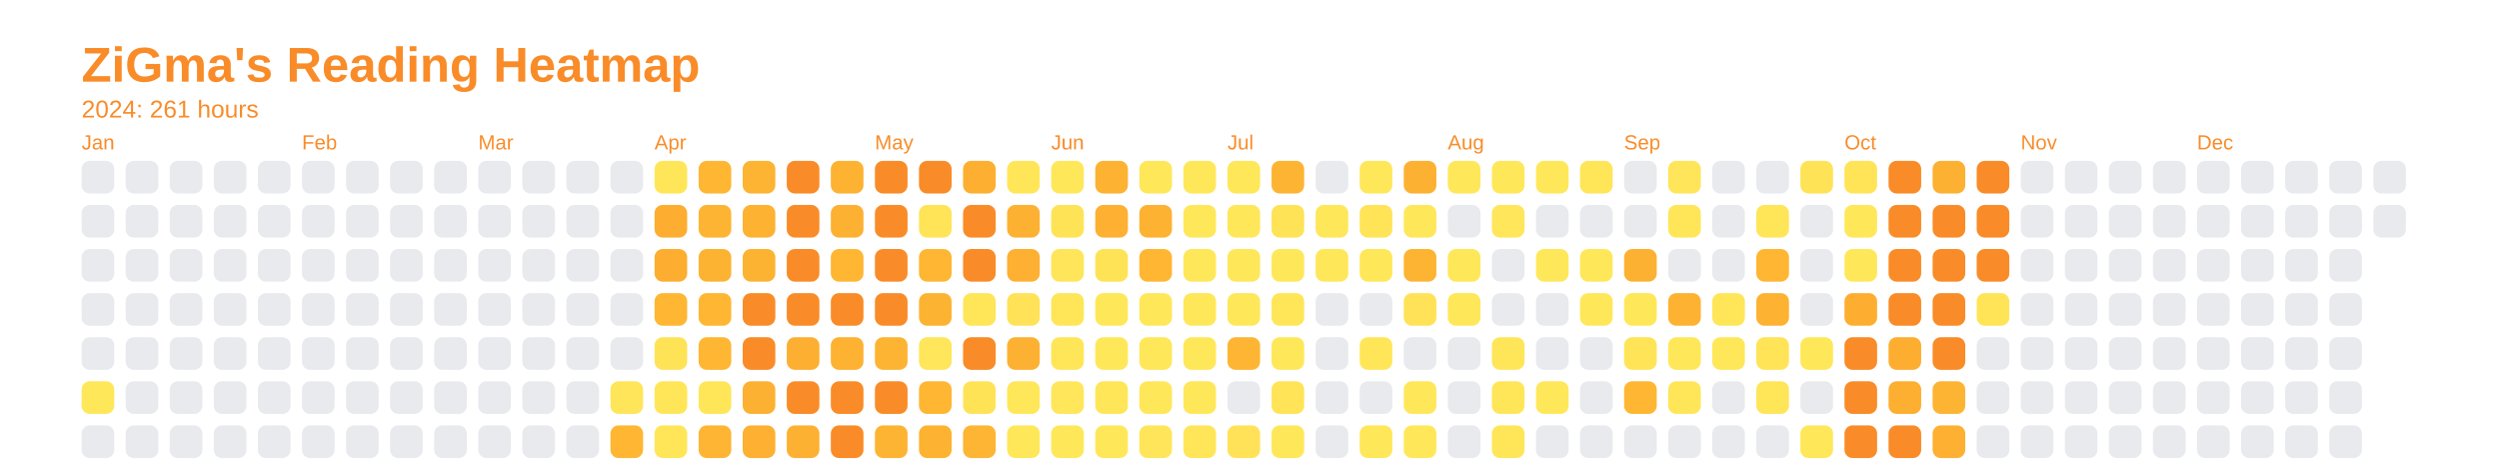
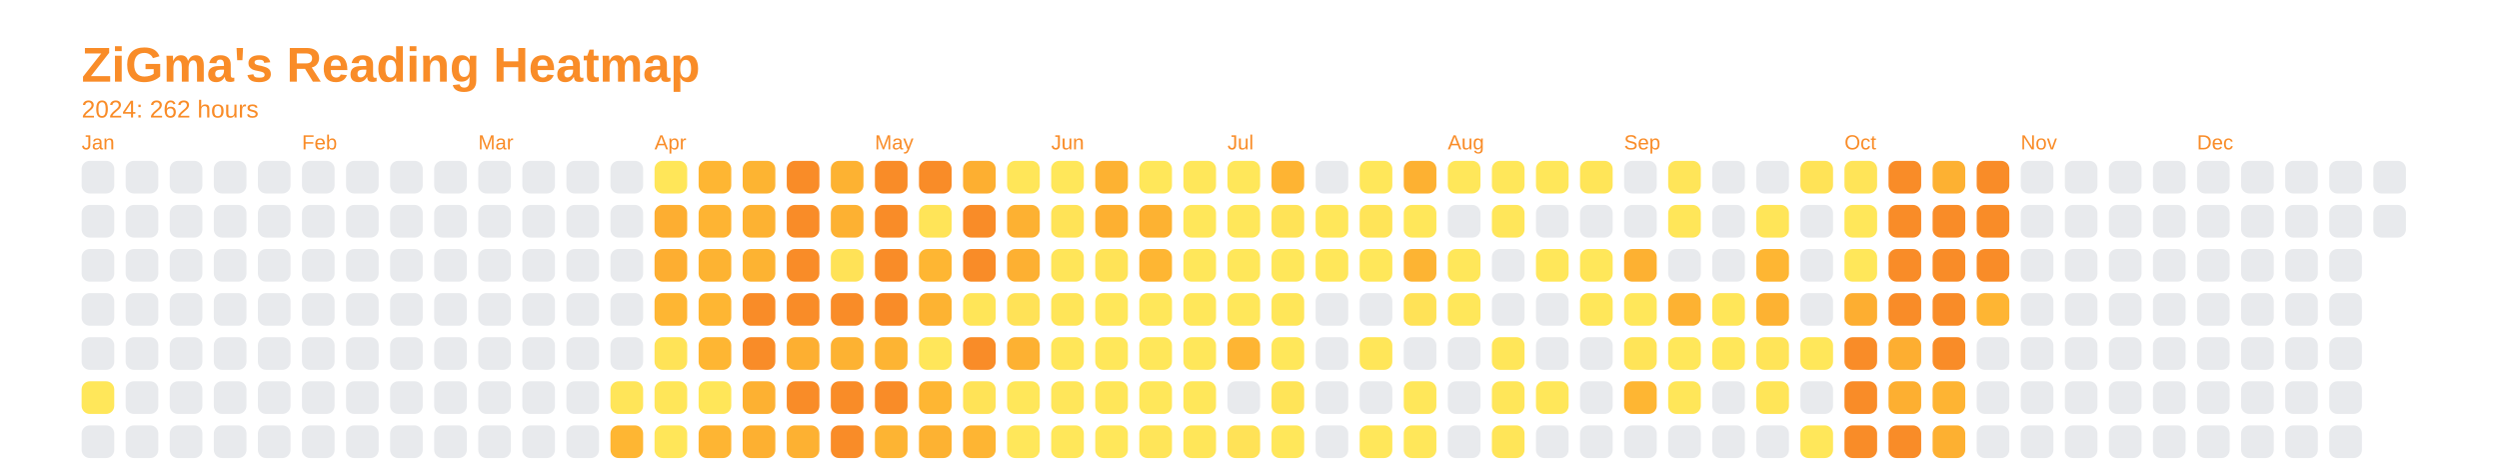
<svg xmlns="http://www.w3.org/2000/svg" baseProfile="full" height="57.5mm" version="1.1" viewBox="0,0,306.2,57.5" width="306.2mm">
  <defs />
  <rect fill="none" height="57.5" width="306.2" x="0" y="0" />
  <text fill="#f98c28" style="font-size:6px; font-family:Arial; font-weight:bold;" x="10" y="10">ZiGma's Reading Heatmap</text>
-   <text fill="#f98c28" style="font-size:3px; font-family:Arial;" x="10" y="14.4">2024: 261 hours</text>
+   <text fill="#f98c28" style="font-size:3px; font-family:Arial;" x="10" y="14.4">2024: 262 hours</text>
  <text fill="#f98c28" style="font-size:2.5px; font-family:Arial" x="10" y="18.3">Jan</text>
  <rect fill="#e8eaed" height="4" rx="1" ry="1" width="4" x="10" y="19.7" />
  <rect fill="#e8eaed" height="4" rx="1" ry="1" width="4" x="10" y="25.1" />
  <rect fill="#e8eaed" height="4" rx="1" ry="1" width="4" x="10" y="30.5" />
  <rect fill="#e8eaed" height="4" rx="1" ry="1" width="4" x="10" y="35.9" />
  <rect fill="#e8eaed" height="4" rx="1" ry="1" width="4" x="10" y="41.3" />
  <rect fill="#ffe75a" height="4" rx="1" ry="1" width="4" x="10" y="46.7" />
  <rect fill="#e8eaed" height="4" rx="1" ry="1" width="4" x="10" y="52.1" />
  <rect fill="#e8eaed" height="4" rx="1" ry="1" width="4" x="15.4" y="19.7" />
  <rect fill="#e8eaed" height="4" rx="1" ry="1" width="4" x="15.4" y="25.1" />
  <rect fill="#e8eaed" height="4" rx="1" ry="1" width="4" x="15.4" y="30.5" />
  <rect fill="#e8eaed" height="4" rx="1" ry="1" width="4" x="15.4" y="35.9" />
  <rect fill="#e8eaed" height="4" rx="1" ry="1" width="4" x="15.4" y="41.3" />
  <rect fill="#e8eaed" height="4" rx="1" ry="1" width="4" x="15.4" y="46.7" />
  <rect fill="#e8eaed" height="4" rx="1" ry="1" width="4" x="15.4" y="52.1" />
  <rect fill="#e8eaed" height="4" rx="1" ry="1" width="4" x="20.8" y="19.7" />
  <rect fill="#e8eaed" height="4" rx="1" ry="1" width="4" x="20.8" y="25.1" />
  <rect fill="#e8eaed" height="4" rx="1" ry="1" width="4" x="20.8" y="30.5" />
  <rect fill="#e8eaed" height="4" rx="1" ry="1" width="4" x="20.8" y="35.9" />
  <rect fill="#e8eaed" height="4" rx="1" ry="1" width="4" x="20.8" y="41.3" />
  <rect fill="#e8eaed" height="4" rx="1" ry="1" width="4" x="20.8" y="46.7" />
  <rect fill="#e8eaed" height="4" rx="1" ry="1" width="4" x="20.8" y="52.1" />
  <rect fill="#e8eaed" height="4" rx="1" ry="1" width="4" x="26.2" y="19.7" />
  <rect fill="#e8eaed" height="4" rx="1" ry="1" width="4" x="26.2" y="25.1" />
  <rect fill="#e8eaed" height="4" rx="1" ry="1" width="4" x="26.2" y="30.5" />
  <rect fill="#e8eaed" height="4" rx="1" ry="1" width="4" x="26.2" y="35.9" />
  <rect fill="#e8eaed" height="4" rx="1" ry="1" width="4" x="26.2" y="41.3" />
  <rect fill="#e8eaed" height="4" rx="1" ry="1" width="4" x="26.2" y="46.7" />
  <rect fill="#e8eaed" height="4" rx="1" ry="1" width="4" x="26.2" y="52.1" />
  <rect fill="#e8eaed" height="4" rx="1" ry="1" width="4" x="31.6" y="19.7" />
  <rect fill="#e8eaed" height="4" rx="1" ry="1" width="4" x="31.6" y="25.1" />
  <rect fill="#e8eaed" height="4" rx="1" ry="1" width="4" x="31.6" y="30.5" />
  <rect fill="#e8eaed" height="4" rx="1" ry="1" width="4" x="31.6" y="35.9" />
  <rect fill="#e8eaed" height="4" rx="1" ry="1" width="4" x="31.6" y="41.3" />
  <rect fill="#e8eaed" height="4" rx="1" ry="1" width="4" x="31.6" y="46.7" />
  <rect fill="#e8eaed" height="4" rx="1" ry="1" width="4" x="31.6" y="52.1" />
  <text fill="#f98c28" style="font-size:2.5px; font-family:Arial" x="37.0" y="18.3">Feb</text>
  <rect fill="#e8eaed" height="4" rx="1" ry="1" width="4" x="37.0" y="19.7" />
  <rect fill="#e8eaed" height="4" rx="1" ry="1" width="4" x="37.0" y="25.1" />
  <rect fill="#e8eaed" height="4" rx="1" ry="1" width="4" x="37.0" y="30.5" />
  <rect fill="#e8eaed" height="4" rx="1" ry="1" width="4" x="37.0" y="35.9" />
  <rect fill="#e8eaed" height="4" rx="1" ry="1" width="4" x="37.0" y="41.3" />
  <rect fill="#e8eaed" height="4" rx="1" ry="1" width="4" x="37.0" y="46.7" />
  <rect fill="#e8eaed" height="4" rx="1" ry="1" width="4" x="37.0" y="52.1" />
  <rect fill="#e8eaed" height="4" rx="1" ry="1" width="4" x="42.4" y="19.7" />
  <rect fill="#e8eaed" height="4" rx="1" ry="1" width="4" x="42.4" y="25.1" />
  <rect fill="#e8eaed" height="4" rx="1" ry="1" width="4" x="42.4" y="30.5" />
  <rect fill="#e8eaed" height="4" rx="1" ry="1" width="4" x="42.4" y="35.9" />
  <rect fill="#e8eaed" height="4" rx="1" ry="1" width="4" x="42.4" y="41.3" />
  <rect fill="#e8eaed" height="4" rx="1" ry="1" width="4" x="42.4" y="46.7" />
  <rect fill="#e8eaed" height="4" rx="1" ry="1" width="4" x="42.4" y="52.1" />
  <rect fill="#e8eaed" height="4" rx="1" ry="1" width="4" x="47.8" y="19.7" />
  <rect fill="#e8eaed" height="4" rx="1" ry="1" width="4" x="47.8" y="25.1" />
  <rect fill="#e8eaed" height="4" rx="1" ry="1" width="4" x="47.8" y="30.5" />
  <rect fill="#e8eaed" height="4" rx="1" ry="1" width="4" x="47.8" y="35.9" />
  <rect fill="#e8eaed" height="4" rx="1" ry="1" width="4" x="47.8" y="41.3" />
  <rect fill="#e8eaed" height="4" rx="1" ry="1" width="4" x="47.8" y="46.7" />
  <rect fill="#e8eaed" height="4" rx="1" ry="1" width="4" x="47.8" y="52.1" />
  <rect fill="#e8eaed" height="4" rx="1" ry="1" width="4" x="53.2" y="19.7" />
  <rect fill="#e8eaed" height="4" rx="1" ry="1" width="4" x="53.2" y="25.1" />
  <rect fill="#e8eaed" height="4" rx="1" ry="1" width="4" x="53.2" y="30.5" />
  <rect fill="#e8eaed" height="4" rx="1" ry="1" width="4" x="53.2" y="35.9" />
  <rect fill="#e8eaed" height="4" rx="1" ry="1" width="4" x="53.2" y="41.3" />
  <rect fill="#e8eaed" height="4" rx="1" ry="1" width="4" x="53.2" y="46.7" />
  <rect fill="#e8eaed" height="4" rx="1" ry="1" width="4" x="53.2" y="52.1" />
  <text fill="#f98c28" style="font-size:2.5px; font-family:Arial" x="58.6" y="18.3">Mar</text>
  <rect fill="#e8eaed" height="4" rx="1" ry="1" width="4" x="58.6" y="19.7" />
  <rect fill="#e8eaed" height="4" rx="1" ry="1" width="4" x="58.6" y="25.1" />
  <rect fill="#e8eaed" height="4" rx="1" ry="1" width="4" x="58.6" y="30.5" />
  <rect fill="#e8eaed" height="4" rx="1" ry="1" width="4" x="58.6" y="35.9" />
  <rect fill="#e8eaed" height="4" rx="1" ry="1" width="4" x="58.6" y="41.3" />
  <rect fill="#e8eaed" height="4" rx="1" ry="1" width="4" x="58.6" y="46.7" />
  <rect fill="#e8eaed" height="4" rx="1" ry="1" width="4" x="58.6" y="52.1" />
  <rect fill="#e8eaed" height="4" rx="1" ry="1" width="4" x="64" y="19.7" />
  <rect fill="#e8eaed" height="4" rx="1" ry="1" width="4" x="64" y="25.1" />
  <rect fill="#e8eaed" height="4" rx="1" ry="1" width="4" x="64" y="30.5" />
  <rect fill="#e8eaed" height="4" rx="1" ry="1" width="4" x="64" y="35.9" />
  <rect fill="#e8eaed" height="4" rx="1" ry="1" width="4" x="64" y="41.3" />
  <rect fill="#e8eaed" height="4" rx="1" ry="1" width="4" x="64" y="46.7" />
  <rect fill="#e8eaed" height="4" rx="1" ry="1" width="4" x="64" y="52.1" />
  <rect fill="#e8eaed" height="4" rx="1" ry="1" width="4" x="69.4" y="19.7" />
  <rect fill="#e8eaed" height="4" rx="1" ry="1" width="4" x="69.4" y="25.1" />
  <rect fill="#e8eaed" height="4" rx="1" ry="1" width="4" x="69.4" y="30.5" />
  <rect fill="#e8eaed" height="4" rx="1" ry="1" width="4" x="69.4" y="35.9" />
  <rect fill="#e8eaed" height="4" rx="1" ry="1" width="4" x="69.4" y="41.3" />
  <rect fill="#e8eaed" height="4" rx="1" ry="1" width="4" x="69.4" y="46.7" />
  <rect fill="#e8eaed" height="4" rx="1" ry="1" width="4" x="69.4" y="52.1" />
  <rect fill="#e8eaed" height="4" rx="1" ry="1" width="4" x="74.8" y="19.7" />
  <rect fill="#e8eaed" height="4" rx="1" ry="1" width="4" x="74.8" y="25.1" />
  <rect fill="#e8eaed" height="4" rx="1" ry="1" width="4" x="74.8" y="30.5" />
  <rect fill="#e8eaed" height="4" rx="1" ry="1" width="4" x="74.8" y="35.9" />
  <rect fill="#e8eaed" height="4" rx="1" ry="1" width="4" x="74.8" y="41.3" />
  <rect fill="#ffe559" height="4" rx="1" ry="1" width="4" x="74.8" y="46.7" />
  <rect fill="#feb633" height="4" rx="1" ry="1" width="4" x="74.8" y="52.1" />
  <text fill="#f98c28" style="font-size:2.5px; font-family:Arial" x="80.2" y="18.3">Apr</text>
  <rect fill="#ffe659" height="4" rx="1" ry="1" width="4" x="80.2" y="19.7" />
  <rect fill="#fdae31" height="4" rx="1" ry="1" width="4" x="80.2" y="25.1" />
  <rect fill="#fdae31" height="4" rx="1" ry="1" width="4" x="80.2" y="30.5" />
  <rect fill="#feb633" height="4" rx="1" ry="1" width="4" x="80.2" y="35.9" />
  <rect fill="#ffe357" height="4" rx="1" ry="1" width="4" x="80.2" y="41.3" />
  <rect fill="#ffe659" height="4" rx="1" ry="1" width="4" x="80.2" y="46.7" />
  <rect fill="#ffe659" height="4" rx="1" ry="1" width="4" x="80.2" y="52.1" />
  <rect fill="#feb633" height="4" rx="1" ry="1" width="4" x="85.6" y="19.7" />
  <rect fill="#feb433" height="4" rx="1" ry="1" width="4" x="85.6" y="25.1" />
  <rect fill="#fdb332" height="4" rx="1" ry="1" width="4" x="85.6" y="30.5" />
  <rect fill="#feb633" height="4" rx="1" ry="1" width="4" x="85.6" y="35.9" />
  <rect fill="#feb633" height="4" rx="1" ry="1" width="4" x="85.6" y="41.3" />
  <rect fill="#ffe659" height="4" rx="1" ry="1" width="4" x="85.6" y="46.7" />
  <rect fill="#feb533" height="4" rx="1" ry="1" width="4" x="85.6" y="52.1" />
  <rect fill="#fdb432" height="4" rx="1" ry="1" width="4" x="91" y="19.7" />
  <rect fill="#fdb232" height="4" rx="1" ry="1" width="4" x="91" y="25.1" />
  <rect fill="#fdb332" height="4" rx="1" ry="1" width="4" x="91" y="30.5" />
  <rect fill="#f98c28" height="4" rx="1" ry="1" width="4" x="91" y="35.9" />
  <rect fill="#f98c28" height="4" rx="1" ry="1" width="4" x="91" y="41.3" />
  <rect fill="#fdb132" height="4" rx="1" ry="1" width="4" x="91" y="46.7" />
  <rect fill="#fdb031" height="4" rx="1" ry="1" width="4" x="91" y="52.1" />
  <rect fill="#f98c28" height="4" rx="1" ry="1" width="4" x="96.4" y="19.7" />
  <rect fill="#f98c28" height="4" rx="1" ry="1" width="4" x="96.4" y="25.1" />
  <rect fill="#f98c28" height="4" rx="1" ry="1" width="4" x="96.4" y="30.5" />
  <rect fill="#f98c28" height="4" rx="1" ry="1" width="4" x="96.4" y="35.9" />
  <rect fill="#fdaf31" height="4" rx="1" ry="1" width="4" x="96.4" y="41.3" />
  <rect fill="#f98c28" height="4" rx="1" ry="1" width="4" x="96.4" y="46.7" />
  <rect fill="#fdb132" height="4" rx="1" ry="1" width="4" x="96.4" y="52.1" />
  <rect fill="#fdb232" height="4" rx="1" ry="1" width="4" x="101.8" y="19.7" />
  <rect fill="#fdb132" height="4" rx="1" ry="1" width="4" x="101.8" y="25.1" />
-   <rect fill="#feb633" height="4" rx="1" ry="1" width="4" x="101.8" y="30.5" />
+   <rect fill="#ffe257" height="4" rx="1" ry="1" width="4" x="101.8" y="30.5" />
  <rect fill="#f98c28" height="4" rx="1" ry="1" width="4" x="101.8" y="35.9" />
  <rect fill="#fdb232" height="4" rx="1" ry="1" width="4" x="101.8" y="41.3" />
  <rect fill="#f98c28" height="4" rx="1" ry="1" width="4" x="101.8" y="46.7" />
  <rect fill="#f98c28" height="4" rx="1" ry="1" width="4" x="101.8" y="52.1" />
  <text fill="#f98c28" style="font-size:2.5px; font-family:Arial" x="107.2" y="18.3">May</text>
  <rect fill="#f98c28" height="4" rx="1" ry="1" width="4" x="107.2" y="19.7" />
  <rect fill="#f98c28" height="4" rx="1" ry="1" width="4" x="107.2" y="25.1" />
  <rect fill="#f98c28" height="4" rx="1" ry="1" width="4" x="107.2" y="30.5" />
  <rect fill="#f98c28" height="4" rx="1" ry="1" width="4" x="107.2" y="35.9" />
  <rect fill="#fdb433" height="4" rx="1" ry="1" width="4" x="107.2" y="41.3" />
  <rect fill="#f98c28" height="4" rx="1" ry="1" width="4" x="107.2" y="46.7" />
  <rect fill="#fdb433" height="4" rx="1" ry="1" width="4" x="107.2" y="52.1" />
  <rect fill="#f98c28" height="4" rx="1" ry="1" width="4" x="112.6" y="19.7" />
  <rect fill="#ffe458" height="4" rx="1" ry="1" width="4" x="112.6" y="25.1" />
  <rect fill="#feb633" height="4" rx="1" ry="1" width="4" x="112.6" y="30.5" />
  <rect fill="#fdb332" height="4" rx="1" ry="1" width="4" x="112.6" y="35.9" />
  <rect fill="#ffe65a" height="4" rx="1" ry="1" width="4" x="112.6" y="41.3" />
  <rect fill="#feb633" height="4" rx="1" ry="1" width="4" x="112.6" y="46.7" />
  <rect fill="#fdb232" height="4" rx="1" ry="1" width="4" x="112.6" y="52.1" />
  <rect fill="#fdaf31" height="4" rx="1" ry="1" width="4" x="118" y="19.7" />
  <rect fill="#f98c28" height="4" rx="1" ry="1" width="4" x="118" y="25.1" />
  <rect fill="#f98c28" height="4" rx="1" ry="1" width="4" x="118" y="30.5" />
  <rect fill="#ffe558" height="4" rx="1" ry="1" width="4" x="118" y="35.9" />
  <rect fill="#f98c28" height="4" rx="1" ry="1" width="4" x="118" y="41.3" />
  <rect fill="#ffe357" height="4" rx="1" ry="1" width="4" x="118" y="46.7" />
  <rect fill="#feb533" height="4" rx="1" ry="1" width="4" x="118" y="52.1" />
  <rect fill="#ffe659" height="4" rx="1" ry="1" width="4" x="123.4" y="19.7" />
  <rect fill="#fdb132" height="4" rx="1" ry="1" width="4" x="123.4" y="25.1" />
  <rect fill="#fdb032" height="4" rx="1" ry="1" width="4" x="123.4" y="30.5" />
  <rect fill="#ffe257" height="4" rx="1" ry="1" width="4" x="123.4" y="35.9" />
  <rect fill="#fdb132" height="4" rx="1" ry="1" width="4" x="123.4" y="41.3" />
  <rect fill="#ffe75a" height="4" rx="1" ry="1" width="4" x="123.4" y="46.7" />
  <rect fill="#ffe75a" height="4" rx="1" ry="1" width="4" x="123.4" y="52.1" />
  <text fill="#f98c28" style="font-size:2.5px; font-family:Arial" x="128.8" y="18.3">Jun</text>
  <rect fill="#ffe75a" height="4" rx="1" ry="1" width="4" x="128.8" y="19.7" />
  <rect fill="#ffe357" height="4" rx="1" ry="1" width="4" x="128.8" y="25.1" />
  <rect fill="#ffe559" height="4" rx="1" ry="1" width="4" x="128.8" y="30.5" />
  <rect fill="#ffe558" height="4" rx="1" ry="1" width="4" x="128.8" y="35.9" />
  <rect fill="#ffe659" height="4" rx="1" ry="1" width="4" x="128.8" y="41.3" />
  <rect fill="#ffe65a" height="4" rx="1" ry="1" width="4" x="128.8" y="46.7" />
  <rect fill="#ffe75a" height="4" rx="1" ry="1" width="4" x="128.8" y="52.1" />
  <rect fill="#fdb232" height="4" rx="1" ry="1" width="4" x="134.2" y="19.7" />
  <rect fill="#fdb031" height="4" rx="1" ry="1" width="4" x="134.2" y="25.1" />
  <rect fill="#ffe357" height="4" rx="1" ry="1" width="4" x="134.2" y="30.5" />
  <rect fill="#ffe75a" height="4" rx="1" ry="1" width="4" x="134.2" y="35.9" />
  <rect fill="#ffe75a" height="4" rx="1" ry="1" width="4" x="134.2" y="41.3" />
  <rect fill="#ffe659" height="4" rx="1" ry="1" width="4" x="134.2" y="46.7" />
  <rect fill="#ffe75a" height="4" rx="1" ry="1" width="4" x="134.2" y="52.1" />
  <rect fill="#ffe75a" height="4" rx="1" ry="1" width="4" x="139.6" y="19.7" />
  <rect fill="#fdb232" height="4" rx="1" ry="1" width="4" x="139.6" y="25.1" />
  <rect fill="#feb633" height="4" rx="1" ry="1" width="4" x="139.6" y="30.5" />
  <rect fill="#ffe75a" height="4" rx="1" ry="1" width="4" x="139.6" y="35.9" />
  <rect fill="#ffe75a" height="4" rx="1" ry="1" width="4" x="139.6" y="41.3" />
  <rect fill="#ffe75a" height="4" rx="1" ry="1" width="4" x="139.6" y="46.7" />
  <rect fill="#ffe559" height="4" rx="1" ry="1" width="4" x="139.6" y="52.1" />
  <rect fill="#ffe75a" height="4" rx="1" ry="1" width="4" x="145" y="19.7" />
  <rect fill="#ffe75a" height="4" rx="1" ry="1" width="4" x="145" y="25.1" />
  <rect fill="#ffe75a" height="4" rx="1" ry="1" width="4" x="145" y="30.5" />
  <rect fill="#ffe75a" height="4" rx="1" ry="1" width="4" x="145" y="35.9" />
  <rect fill="#ffe75a" height="4" rx="1" ry="1" width="4" x="145" y="41.3" />
  <rect fill="#ffe75a" height="4" rx="1" ry="1" width="4" x="145" y="46.7" />
  <rect fill="#ffe659" height="4" rx="1" ry="1" width="4" x="145" y="52.1" />
  <text fill="#f98c28" style="font-size:2.5px; font-family:Arial" x="150.4" y="18.3">Jul</text>
  <rect fill="#ffe75a" height="4" rx="1" ry="1" width="4" x="150.4" y="19.7" />
  <rect fill="#ffe75a" height="4" rx="1" ry="1" width="4" x="150.4" y="25.1" />
  <rect fill="#ffe75a" height="4" rx="1" ry="1" width="4" x="150.4" y="30.5" />
  <rect fill="#ffe75a" height="4" rx="1" ry="1" width="4" x="150.4" y="35.9" />
  <rect fill="#feb533" height="4" rx="1" ry="1" width="4" x="150.4" y="41.3" />
  <rect fill="#e8eaed" height="4" rx="1" ry="1" width="4" x="150.4" y="46.7" />
  <rect fill="#ffe257" height="4" rx="1" ry="1" width="4" x="150.4" y="52.1" />
  <rect fill="#feb433" height="4" rx="1" ry="1" width="4" x="155.8" y="19.7" />
  <rect fill="#ffe357" height="4" rx="1" ry="1" width="4" x="155.8" y="25.1" />
  <rect fill="#ffe75a" height="4" rx="1" ry="1" width="4" x="155.8" y="30.5" />
  <rect fill="#ffe659" height="4" rx="1" ry="1" width="4" x="155.8" y="35.9" />
  <rect fill="#ffe75a" height="4" rx="1" ry="1" width="4" x="155.8" y="41.3" />
  <rect fill="#ffe458" height="4" rx="1" ry="1" width="4" x="155.8" y="46.7" />
  <rect fill="#ffe75a" height="4" rx="1" ry="1" width="4" x="155.8" y="52.1" />
  <rect fill="#e8eaed" height="4" rx="1" ry="1" width="4" x="161.2" y="19.7" />
  <rect fill="#ffe75a" height="4" rx="1" ry="1" width="4" x="161.2" y="25.1" />
  <rect fill="#ffe75a" height="4" rx="1" ry="1" width="4" x="161.2" y="30.5" />
  <rect fill="#e8eaed" height="4" rx="1" ry="1" width="4" x="161.2" y="35.9" />
  <rect fill="#e8eaed" height="4" rx="1" ry="1" width="4" x="161.2" y="41.3" />
  <rect fill="#e8eaed" height="4" rx="1" ry="1" width="4" x="161.2" y="46.7" />
  <rect fill="#e8eaed" height="4" rx="1" ry="1" width="4" x="161.2" y="52.1" />
  <rect fill="#ffe75a" height="4" rx="1" ry="1" width="4" x="166.6" y="19.7" />
  <rect fill="#ffe458" height="4" rx="1" ry="1" width="4" x="166.6" y="25.1" />
  <rect fill="#ffe75a" height="4" rx="1" ry="1" width="4" x="166.6" y="30.5" />
  <rect fill="#e8eaed" height="4" rx="1" ry="1" width="4" x="166.6" y="35.9" />
  <rect fill="#ffe659" height="4" rx="1" ry="1" width="4" x="166.6" y="41.3" />
  <rect fill="#e8eaed" height="4" rx="1" ry="1" width="4" x="166.6" y="46.7" />
  <rect fill="#ffe75a" height="4" rx="1" ry="1" width="4" x="166.6" y="52.1" />
  <rect fill="#fdb132" height="4" rx="1" ry="1" width="4" x="172" y="19.7" />
  <rect fill="#ffe75a" height="4" rx="1" ry="1" width="4" x="172" y="25.1" />
  <rect fill="#fdb433" height="4" rx="1" ry="1" width="4" x="172" y="30.5" />
  <rect fill="#ffe257" height="4" rx="1" ry="1" width="4" x="172" y="35.9" />
  <rect fill="#e8eaed" height="4" rx="1" ry="1" width="4" x="172" y="41.3" />
  <rect fill="#ffe75a" height="4" rx="1" ry="1" width="4" x="172" y="46.7" />
  <rect fill="#ffe75a" height="4" rx="1" ry="1" width="4" x="172" y="52.1" />
  <text fill="#f98c28" style="font-size:2.5px; font-family:Arial" x="177.4" y="18.3">Aug</text>
  <rect fill="#ffe75a" height="4" rx="1" ry="1" width="4" x="177.4" y="19.7" />
  <rect fill="#e8eaed" height="4" rx="1" ry="1" width="4" x="177.4" y="25.1" />
  <rect fill="#ffe75a" height="4" rx="1" ry="1" width="4" x="177.4" y="30.5" />
  <rect fill="#ffe75a" height="4" rx="1" ry="1" width="4" x="177.4" y="35.9" />
  <rect fill="#e8eaed" height="4" rx="1" ry="1" width="4" x="177.4" y="41.3" />
  <rect fill="#e8eaed" height="4" rx="1" ry="1" width="4" x="177.4" y="46.7" />
  <rect fill="#e8eaed" height="4" rx="1" ry="1" width="4" x="177.4" y="52.1" />
  <rect fill="#ffe75a" height="4" rx="1" ry="1" width="4" x="182.8" y="19.7" />
  <rect fill="#ffe65a" height="4" rx="1" ry="1" width="4" x="182.8" y="25.1" />
  <rect fill="#e8eaed" height="4" rx="1" ry="1" width="4" x="182.8" y="30.5" />
  <rect fill="#e8eaed" height="4" rx="1" ry="1" width="4" x="182.8" y="35.9" />
  <rect fill="#ffe659" height="4" rx="1" ry="1" width="4" x="182.8" y="41.3" />
  <rect fill="#ffe659" height="4" rx="1" ry="1" width="4" x="182.8" y="46.7" />
  <rect fill="#ffe558" height="4" rx="1" ry="1" width="4" x="182.8" y="52.1" />
  <rect fill="#ffe75a" height="4" rx="1" ry="1" width="4" x="188.2" y="19.7" />
  <rect fill="#e8eaed" height="4" rx="1" ry="1" width="4" x="188.2" y="25.1" />
  <rect fill="#ffe75a" height="4" rx="1" ry="1" width="4" x="188.2" y="30.5" />
  <rect fill="#e8eaed" height="4" rx="1" ry="1" width="4" x="188.2" y="35.9" />
  <rect fill="#e8eaed" height="4" rx="1" ry="1" width="4" x="188.2" y="41.3" />
  <rect fill="#ffe75a" height="4" rx="1" ry="1" width="4" x="188.2" y="46.7" />
  <rect fill="#e8eaed" height="4" rx="1" ry="1" width="4" x="188.2" y="52.1" />
  <rect fill="#ffe558" height="4" rx="1" ry="1" width="4" x="193.6" y="19.7" />
  <rect fill="#e8eaed" height="4" rx="1" ry="1" width="4" x="193.6" y="25.1" />
  <rect fill="#ffe75a" height="4" rx="1" ry="1" width="4" x="193.6" y="30.5" />
  <rect fill="#ffe75a" height="4" rx="1" ry="1" width="4" x="193.6" y="35.9" />
  <rect fill="#e8eaed" height="4" rx="1" ry="1" width="4" x="193.6" y="41.3" />
  <rect fill="#e8eaed" height="4" rx="1" ry="1" width="4" x="193.6" y="46.7" />
  <rect fill="#e8eaed" height="4" rx="1" ry="1" width="4" x="193.6" y="52.1" />
  <text fill="#f98c28" style="font-size:2.5px; font-family:Arial" x="199" y="18.3">Sep</text>
  <rect fill="#e8eaed" height="4" rx="1" ry="1" width="4" x="199" y="19.7" />
  <rect fill="#e8eaed" height="4" rx="1" ry="1" width="4" x="199" y="25.1" />
  <rect fill="#fdb132" height="4" rx="1" ry="1" width="4" x="199" y="30.5" />
  <rect fill="#ffe75a" height="4" rx="1" ry="1" width="4" x="199" y="35.9" />
  <rect fill="#ffe458" height="4" rx="1" ry="1" width="4" x="199" y="41.3" />
  <rect fill="#feb633" height="4" rx="1" ry="1" width="4" x="199" y="46.7" />
  <rect fill="#e8eaed" height="4" rx="1" ry="1" width="4" x="199" y="52.1" />
  <rect fill="#ffe559" height="4" rx="1" ry="1" width="4" x="204.4" y="19.7" />
  <rect fill="#ffe659" height="4" rx="1" ry="1" width="4" x="204.4" y="25.1" />
  <rect fill="#e8eaed" height="4" rx="1" ry="1" width="4" x="204.4" y="30.5" />
  <rect fill="#fdb232" height="4" rx="1" ry="1" width="4" x="204.4" y="35.9" />
  <rect fill="#ffe75a" height="4" rx="1" ry="1" width="4" x="204.4" y="41.3" />
  <rect fill="#ffe659" height="4" rx="1" ry="1" width="4" x="204.4" y="46.7" />
  <rect fill="#e8eaed" height="4" rx="1" ry="1" width="4" x="204.4" y="52.1" />
  <rect fill="#e8eaed" height="4" rx="1" ry="1" width="4" x="209.8" y="19.7" />
  <rect fill="#e8eaed" height="4" rx="1" ry="1" width="4" x="209.8" y="25.1" />
  <rect fill="#e8eaed" height="4" rx="1" ry="1" width="4" x="209.8" y="30.5" />
  <rect fill="#ffe659" height="4" rx="1" ry="1" width="4" x="209.8" y="35.9" />
  <rect fill="#ffe75a" height="4" rx="1" ry="1" width="4" x="209.8" y="41.3" />
  <rect fill="#e8eaed" height="4" rx="1" ry="1" width="4" x="209.8" y="46.7" />
  <rect fill="#e8eaed" height="4" rx="1" ry="1" width="4" x="209.8" y="52.1" />
  <rect fill="#e8eaed" height="4" rx="1" ry="1" width="4" x="215.2" y="19.7" />
  <rect fill="#ffe558" height="4" rx="1" ry="1" width="4" x="215.2" y="25.1" />
  <rect fill="#feb633" height="4" rx="1" ry="1" width="4" x="215.2" y="30.5" />
  <rect fill="#fdb232" height="4" rx="1" ry="1" width="4" x="215.2" y="35.9" />
  <rect fill="#ffe458" height="4" rx="1" ry="1" width="4" x="215.2" y="41.3" />
  <rect fill="#ffe558" height="4" rx="1" ry="1" width="4" x="215.2" y="46.7" />
  <rect fill="#e8eaed" height="4" rx="1" ry="1" width="4" x="215.2" y="52.1" />
  <rect fill="#ffe357" height="4" rx="1" ry="1" width="4" x="220.6" y="19.7" />
  <rect fill="#e8eaed" height="4" rx="1" ry="1" width="4" x="220.6" y="25.1" />
  <rect fill="#e8eaed" height="4" rx="1" ry="1" width="4" x="220.6" y="30.5" />
  <rect fill="#e8eaed" height="4" rx="1" ry="1" width="4" x="220.6" y="35.9" />
  <rect fill="#ffe75a" height="4" rx="1" ry="1" width="4" x="220.6" y="41.3" />
  <rect fill="#e8eaed" height="4" rx="1" ry="1" width="4" x="220.6" y="46.7" />
  <rect fill="#ffe75a" height="4" rx="1" ry="1" width="4" x="220.6" y="52.1" />
  <text fill="#f98c28" style="font-size:2.5px; font-family:Arial" x="226" y="18.3">Oct</text>
  <rect fill="#ffe458" height="4" rx="1" ry="1" width="4" x="226" y="19.7" />
  <rect fill="#ffe75a" height="4" rx="1" ry="1" width="4" x="226" y="25.1" />
  <rect fill="#ffe75a" height="4" rx="1" ry="1" width="4" x="226" y="30.5" />
  <rect fill="#fdae31" height="4" rx="1" ry="1" width="4" x="226" y="35.9" />
  <rect fill="#f98c28" height="4" rx="1" ry="1" width="4" x="226" y="41.3" />
  <rect fill="#f98c28" height="4" rx="1" ry="1" width="4" x="226" y="46.7" />
  <rect fill="#f98c28" height="4" rx="1" ry="1" width="4" x="226" y="52.1" />
  <rect fill="#f98c28" height="4" rx="1" ry="1" width="4" x="231.4" y="19.7" />
  <rect fill="#f98c28" height="4" rx="1" ry="1" width="4" x="231.4" y="25.1" />
  <rect fill="#f98c28" height="4" rx="1" ry="1" width="4" x="231.4" y="30.5" />
  <rect fill="#f98c28" height="4" rx="1" ry="1" width="4" x="231.4" y="35.9" />
  <rect fill="#fdae31" height="4" rx="1" ry="1" width="4" x="231.4" y="41.3" />
  <rect fill="#fdaf31" height="4" rx="1" ry="1" width="4" x="231.4" y="46.7" />
  <rect fill="#f98c28" height="4" rx="1" ry="1" width="4" x="231.4" y="52.1" />
  <rect fill="#fdb132" height="4" rx="1" ry="1" width="4" x="236.8" y="19.7" />
  <rect fill="#f98c28" height="4" rx="1" ry="1" width="4" x="236.8" y="25.1" />
  <rect fill="#f98c28" height="4" rx="1" ry="1" width="4" x="236.8" y="30.5" />
  <rect fill="#f98c28" height="4" rx="1" ry="1" width="4" x="236.8" y="35.9" />
  <rect fill="#f98c28" height="4" rx="1" ry="1" width="4" x="236.8" y="41.3" />
  <rect fill="#feb433" height="4" rx="1" ry="1" width="4" x="236.8" y="46.7" />
  <rect fill="#fdb031" height="4" rx="1" ry="1" width="4" x="236.8" y="52.1" />
  <rect fill="#f98c28" height="4" rx="1" ry="1" width="4" x="242.2" y="19.7" />
  <rect fill="#f98c28" height="4" rx="1" ry="1" width="4" x="242.2" y="25.1" />
  <rect fill="#f98c28" height="4" rx="1" ry="1" width="4" x="242.2" y="30.5" />
-   <rect fill="#ffe458" height="4" rx="1" ry="1" width="4" x="242.2" y="35.9" />
+   <rect fill="#feb533" height="4" rx="1" ry="1" width="4" x="242.2" y="35.9" />
  <rect fill="#e8eaed" height="4" rx="1" ry="1" width="4" x="242.2" y="41.3" />
  <rect fill="#e8eaed" height="4" rx="1" ry="1" width="4" x="242.2" y="46.7" />
  <rect fill="#e8eaed" height="4" rx="1" ry="1" width="4" x="242.2" y="52.1" />
  <text fill="#f98c28" style="font-size:2.5px; font-family:Arial" x="247.6" y="18.3">Nov</text>
  <rect fill="#e8eaed" height="4" rx="1" ry="1" width="4" x="247.6" y="19.7" />
  <rect fill="#e8eaed" height="4" rx="1" ry="1" width="4" x="247.6" y="25.1" />
  <rect fill="#e8eaed" height="4" rx="1" ry="1" width="4" x="247.6" y="30.5" />
  <rect fill="#e8eaed" height="4" rx="1" ry="1" width="4" x="247.6" y="35.9" />
  <rect fill="#e8eaed" height="4" rx="1" ry="1" width="4" x="247.6" y="41.3" />
  <rect fill="#e8eaed" height="4" rx="1" ry="1" width="4" x="247.6" y="46.7" />
  <rect fill="#e8eaed" height="4" rx="1" ry="1" width="4" x="247.6" y="52.1" />
  <rect fill="#e8eaed" height="4" rx="1" ry="1" width="4" x="253" y="19.7" />
  <rect fill="#e8eaed" height="4" rx="1" ry="1" width="4" x="253" y="25.1" />
  <rect fill="#e8eaed" height="4" rx="1" ry="1" width="4" x="253" y="30.5" />
  <rect fill="#e8eaed" height="4" rx="1" ry="1" width="4" x="253" y="35.9" />
  <rect fill="#e8eaed" height="4" rx="1" ry="1" width="4" x="253" y="41.3" />
  <rect fill="#e8eaed" height="4" rx="1" ry="1" width="4" x="253" y="46.7" />
  <rect fill="#e8eaed" height="4" rx="1" ry="1" width="4" x="253" y="52.1" />
  <rect fill="#e8eaed" height="4" rx="1" ry="1" width="4" x="258.4" y="19.7" />
  <rect fill="#e8eaed" height="4" rx="1" ry="1" width="4" x="258.4" y="25.1" />
  <rect fill="#e8eaed" height="4" rx="1" ry="1" width="4" x="258.4" y="30.5" />
  <rect fill="#e8eaed" height="4" rx="1" ry="1" width="4" x="258.4" y="35.9" />
  <rect fill="#e8eaed" height="4" rx="1" ry="1" width="4" x="258.4" y="41.3" />
  <rect fill="#e8eaed" height="4" rx="1" ry="1" width="4" x="258.4" y="46.7" />
  <rect fill="#e8eaed" height="4" rx="1" ry="1" width="4" x="258.4" y="52.1" />
  <rect fill="#e8eaed" height="4" rx="1" ry="1" width="4" x="263.8" y="19.7" />
  <rect fill="#e8eaed" height="4" rx="1" ry="1" width="4" x="263.8" y="25.1" />
  <rect fill="#e8eaed" height="4" rx="1" ry="1" width="4" x="263.8" y="30.5" />
  <rect fill="#e8eaed" height="4" rx="1" ry="1" width="4" x="263.8" y="35.9" />
  <rect fill="#e8eaed" height="4" rx="1" ry="1" width="4" x="263.8" y="41.3" />
  <rect fill="#e8eaed" height="4" rx="1" ry="1" width="4" x="263.8" y="46.7" />
  <rect fill="#e8eaed" height="4" rx="1" ry="1" width="4" x="263.8" y="52.1" />
  <text fill="#f98c28" style="font-size:2.5px; font-family:Arial" x="269.2" y="18.3">Dec</text>
  <rect fill="#e8eaed" height="4" rx="1" ry="1" width="4" x="269.2" y="19.7" />
  <rect fill="#e8eaed" height="4" rx="1" ry="1" width="4" x="269.2" y="25.1" />
  <rect fill="#e8eaed" height="4" rx="1" ry="1" width="4" x="269.2" y="30.5" />
  <rect fill="#e8eaed" height="4" rx="1" ry="1" width="4" x="269.2" y="35.9" />
  <rect fill="#e8eaed" height="4" rx="1" ry="1" width="4" x="269.2" y="41.3" />
  <rect fill="#e8eaed" height="4" rx="1" ry="1" width="4" x="269.2" y="46.7" />
  <rect fill="#e8eaed" height="4" rx="1" ry="1" width="4" x="269.2" y="52.1" />
  <rect fill="#e8eaed" height="4" rx="1" ry="1" width="4" x="274.6" y="19.7" />
  <rect fill="#e8eaed" height="4" rx="1" ry="1" width="4" x="274.6" y="25.1" />
  <rect fill="#e8eaed" height="4" rx="1" ry="1" width="4" x="274.6" y="30.5" />
  <rect fill="#e8eaed" height="4" rx="1" ry="1" width="4" x="274.6" y="35.9" />
  <rect fill="#e8eaed" height="4" rx="1" ry="1" width="4" x="274.6" y="41.3" />
  <rect fill="#e8eaed" height="4" rx="1" ry="1" width="4" x="274.6" y="46.7" />
  <rect fill="#e8eaed" height="4" rx="1" ry="1" width="4" x="274.6" y="52.1" />
  <rect fill="#e8eaed" height="4" rx="1" ry="1" width="4" x="280" y="19.7" />
  <rect fill="#e8eaed" height="4" rx="1" ry="1" width="4" x="280" y="25.1" />
  <rect fill="#e8eaed" height="4" rx="1" ry="1" width="4" x="280" y="30.5" />
  <rect fill="#e8eaed" height="4" rx="1" ry="1" width="4" x="280" y="35.9" />
  <rect fill="#e8eaed" height="4" rx="1" ry="1" width="4" x="280" y="41.3" />
  <rect fill="#e8eaed" height="4" rx="1" ry="1" width="4" x="280" y="46.7" />
  <rect fill="#e8eaed" height="4" rx="1" ry="1" width="4" x="280" y="52.1" />
  <rect fill="#e8eaed" height="4" rx="1" ry="1" width="4" x="285.4" y="19.7" />
  <rect fill="#e8eaed" height="4" rx="1" ry="1" width="4" x="285.4" y="25.1" />
  <rect fill="#e8eaed" height="4" rx="1" ry="1" width="4" x="285.4" y="30.5" />
  <rect fill="#e8eaed" height="4" rx="1" ry="1" width="4" x="285.4" y="35.9" />
  <rect fill="#e8eaed" height="4" rx="1" ry="1" width="4" x="285.4" y="41.3" />
  <rect fill="#e8eaed" height="4" rx="1" ry="1" width="4" x="285.4" y="46.7" />
  <rect fill="#e8eaed" height="4" rx="1" ry="1" width="4" x="285.4" y="52.1" />
  <rect fill="#e8eaed" height="4" rx="1" ry="1" width="4" x="290.8" y="19.7" />
  <rect fill="#e8eaed" height="4" rx="1" ry="1" width="4" x="290.8" y="25.1" />
</svg>
